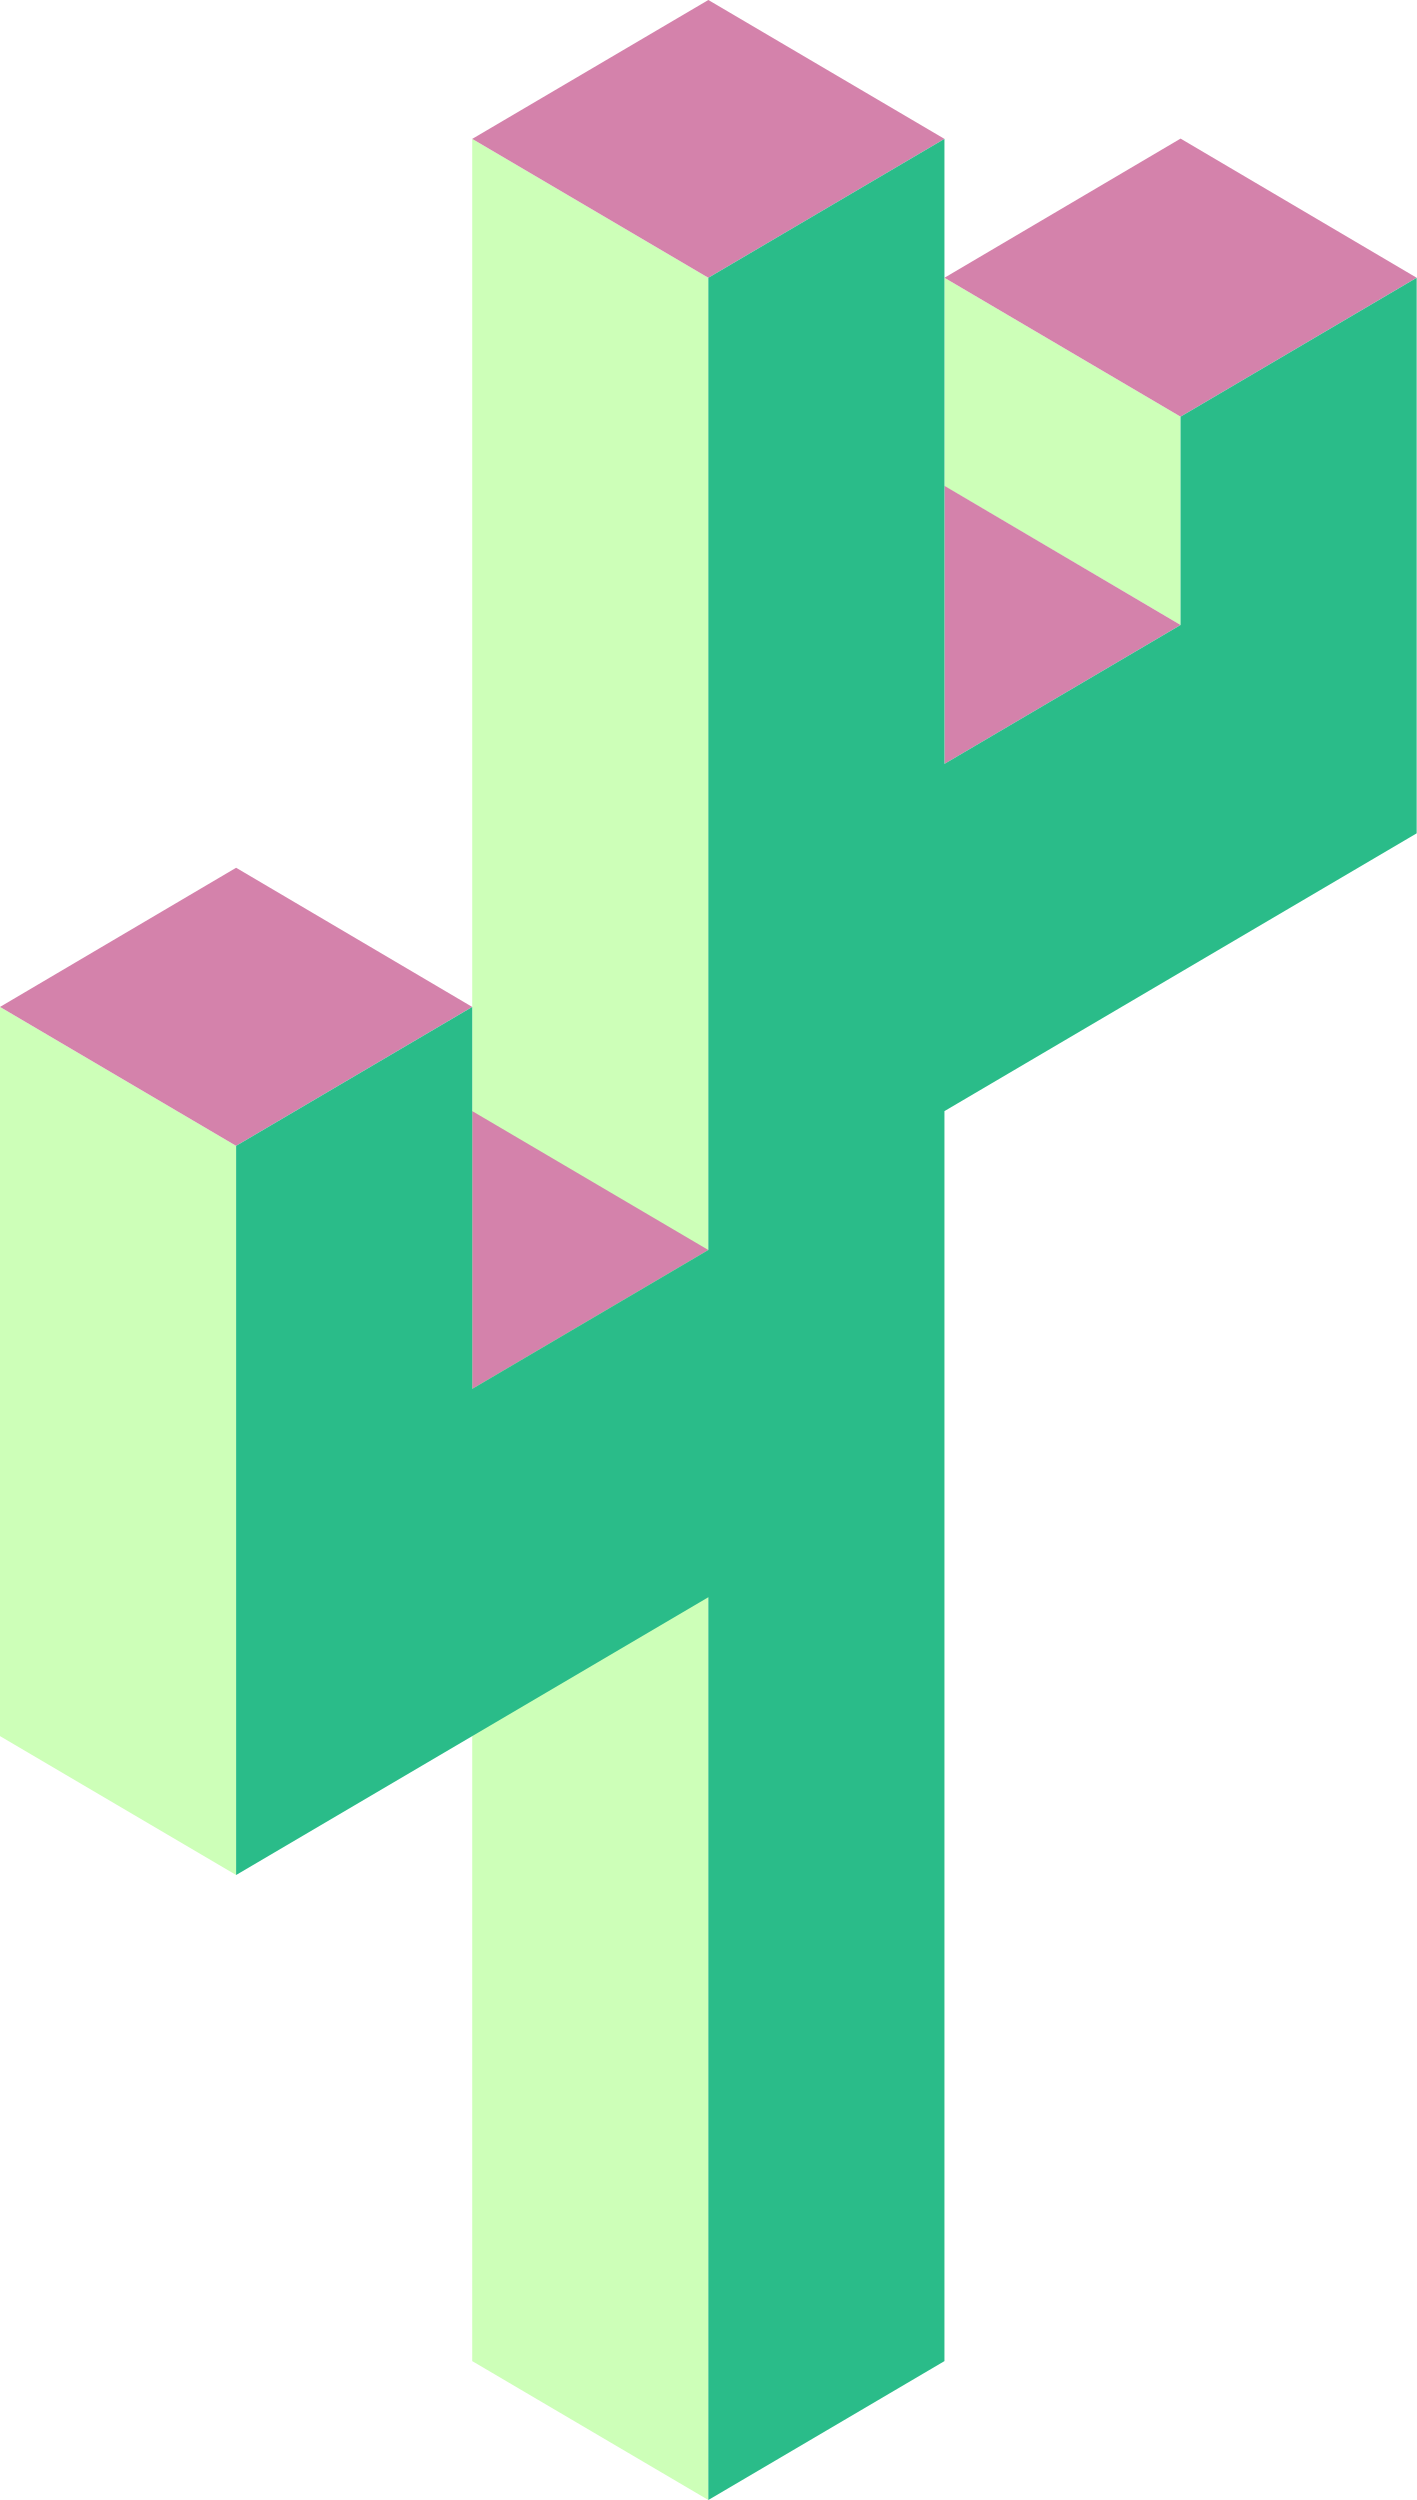
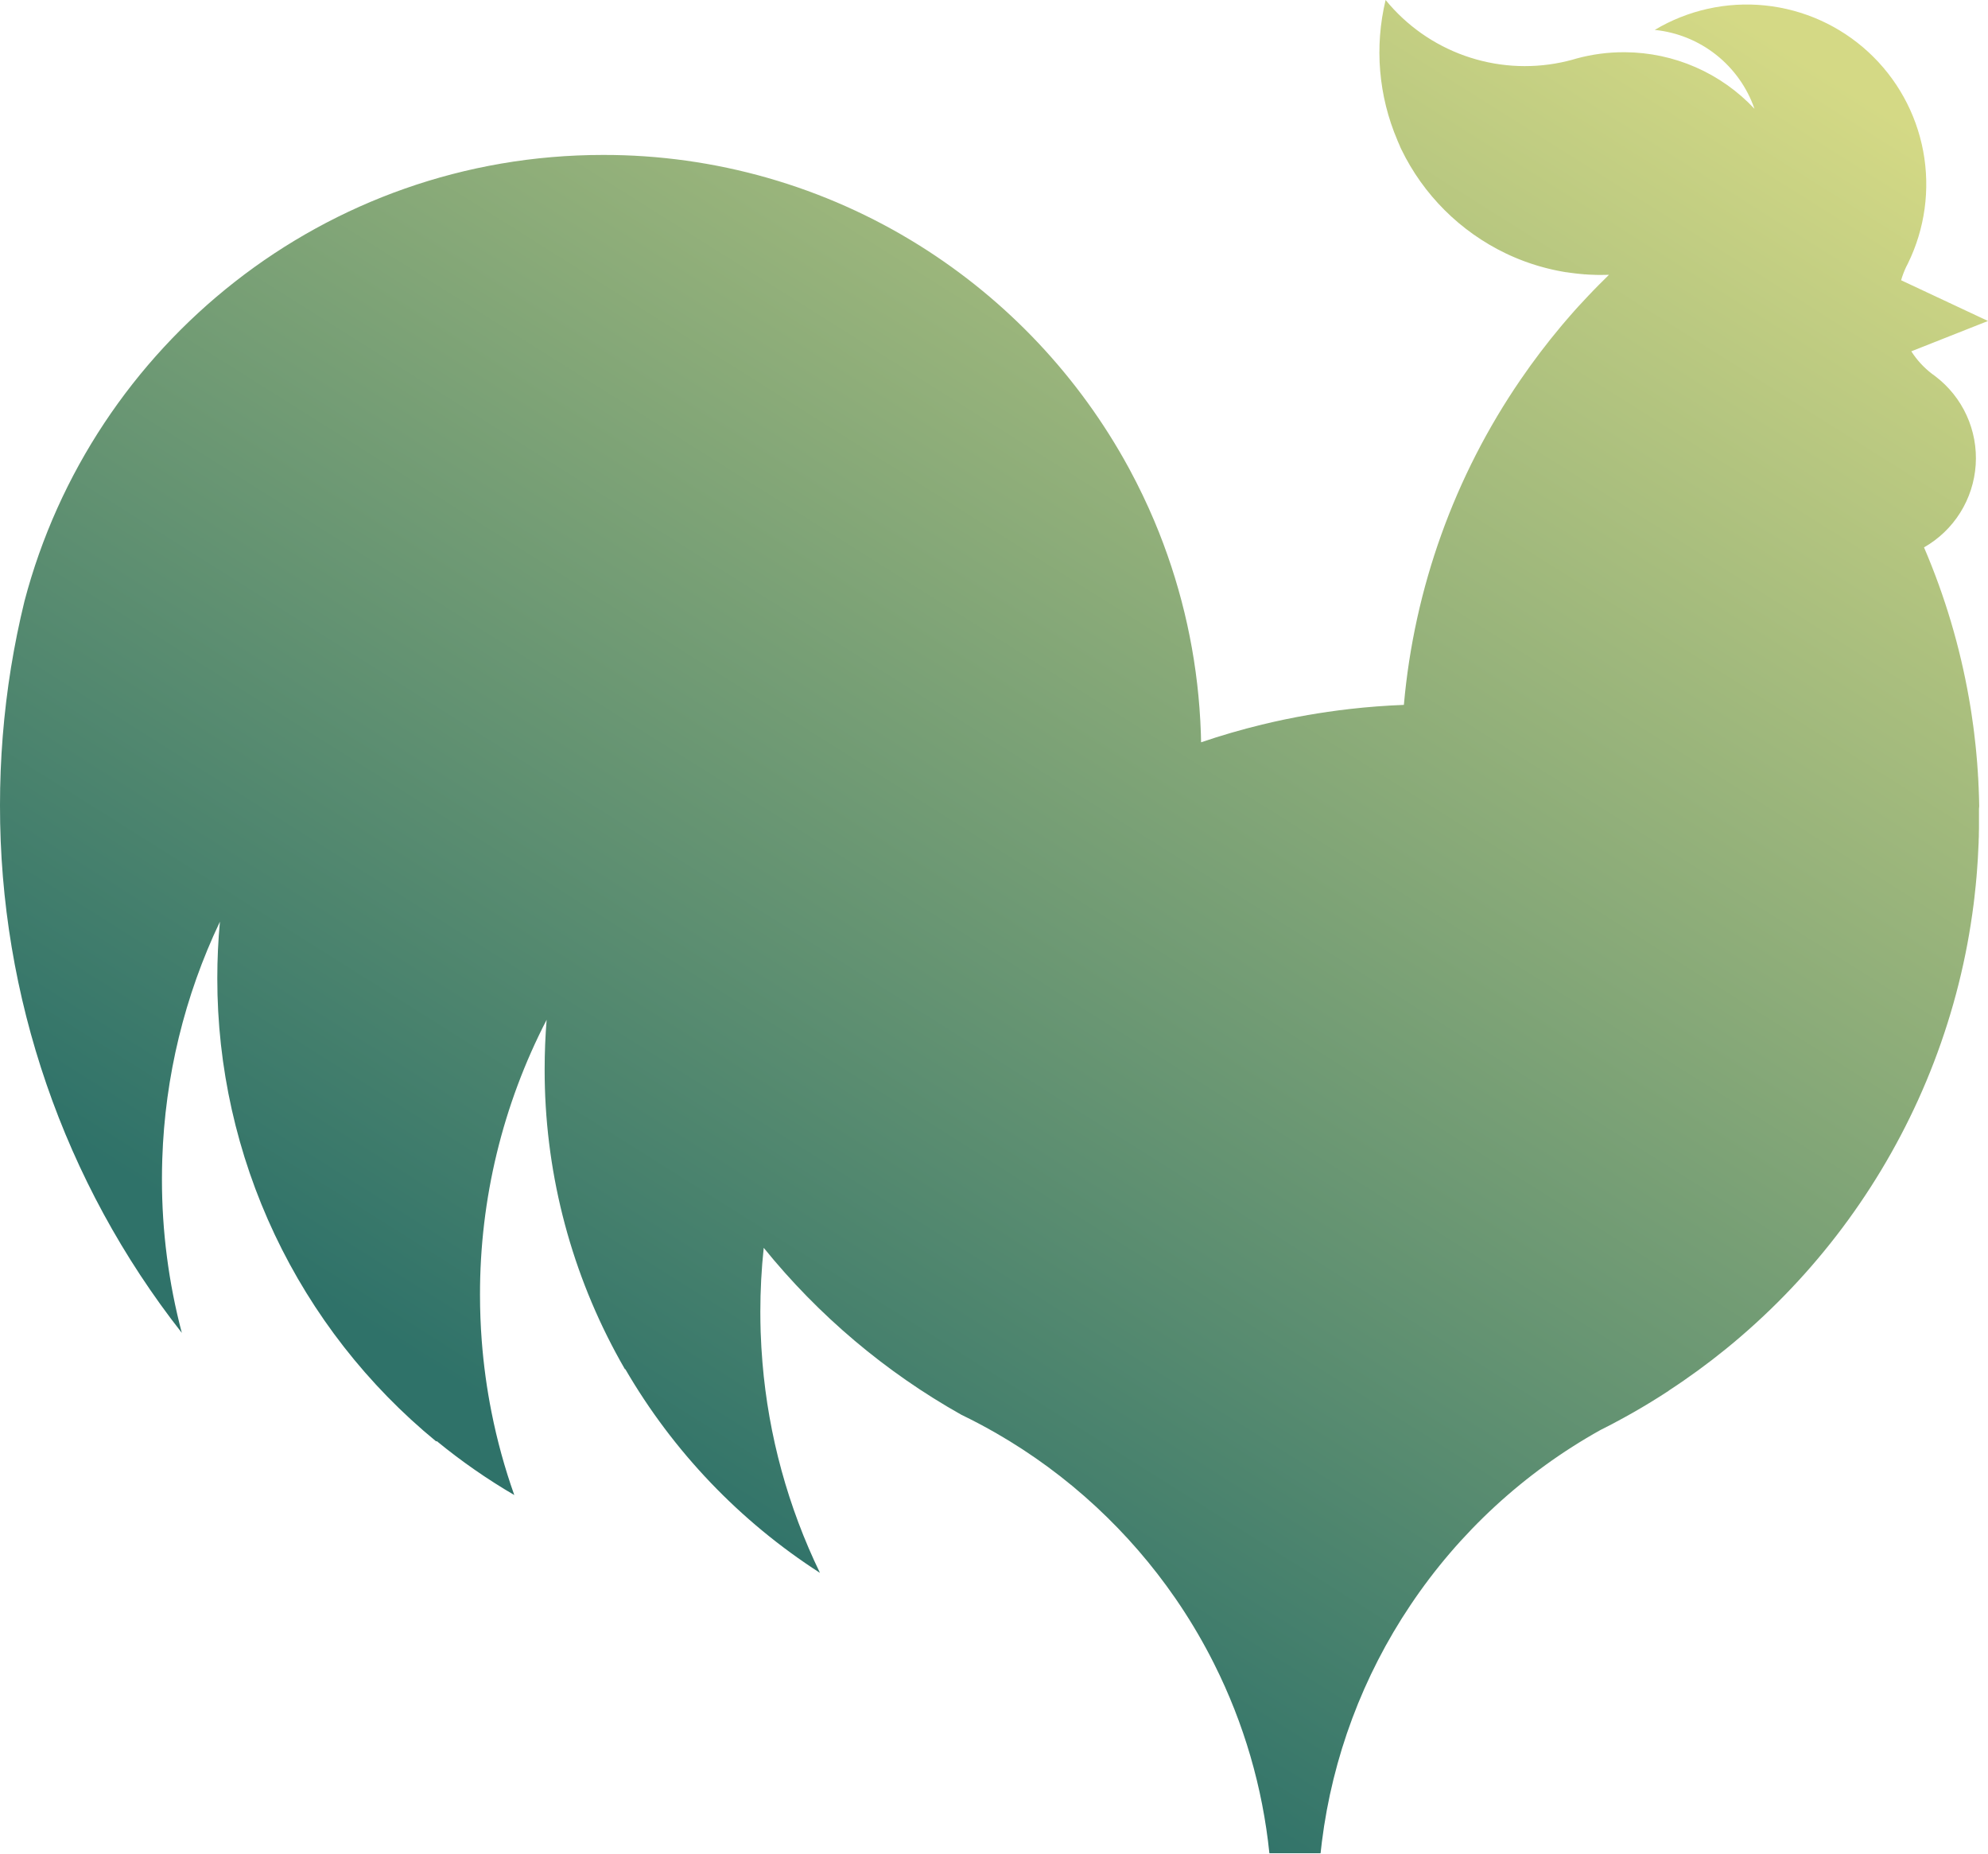
- <svg xmlns="http://www.w3.org/2000/svg" fill="none" viewBox="0 0 272 480">
-   <path fill="#cdffb8" d="M181.334 93.333v-40L226.667 80v40zM136.001 53.333 90.667 26.667v426.666L136.001 480zM45.333 220 0 193.334v140L45.333 360z" />
-   <path fill="#d482ab" d="M90.667 26.667 136.001 0l45.333 26.667-45.333 26.666zM181.334 53.33l45.333-26.72L272 53.33 226.667 80zM136 240l-45.333-26.67v53.34zM0 193.33l45.333-26.72 45.334 26.72L45.333 220zM181.334 93.277 226.667 120l-45.333 26.67z" />
-   <path fill="#2abc89" d="m136 53.333 45.333-26.666v120L226.667 120V80L272 53.333V160l-90.667 53.333v240L136 480V306.667L45.334 360V220l45.333-26.667v73.334L136 240z" />
+ <svg xmlns="http://www.w3.org/2000/svg" width="515" height="480" viewBox="0 0 515 480" fill="none">
+   <path d="M512.662 210.074C512.662 210.621 512.662 211.172 512.662 211.719C512.662 212.265 512.662 212.781 512.662 213.317C512.662 213.729 512.662 214.147 512.662 214.564L512.631 215.982C512.631 216.456 512.631 216.925 512.59 217.399C512.59 217.977 512.569 218.554 512.528 219.131C512.487 220.214 512.43 221.291 512.369 222.368C512.307 223.446 512.23 224.513 512.147 225.58C512.106 226.095 512.065 226.652 512.018 227.188C511.988 227.554 511.952 227.92 511.915 228.286C511.879 228.652 511.849 229.018 511.813 229.384C511.703 230.48 511.584 231.573 511.457 232.662C511.401 233.178 511.339 233.662 511.277 234.162C510.831 237.65 510.288 241.106 509.65 244.528C507.039 258.432 502.763 271.969 496.915 284.848C485.535 309.912 468.498 331.99 447.147 349.344C442.39 353.209 437.435 356.822 432.301 360.169C432.303 360.179 432.303 360.19 432.301 360.2C429.283 362.179 426.194 364.069 423.032 365.87C422.255 366.308 421.487 366.746 420.694 367.174C418.689 368.284 416.661 369.349 414.608 370.37C394.847 381.382 377.976 396.928 365.38 415.731C353.045 434.105 345.186 455.118 342.434 477.082C342.314 478.052 342.202 479.024 342.099 480H328.84C327.089 462.946 322.254 446.353 314.571 431.03L314.473 430.829C311.88 425.675 308.978 420.683 305.781 415.881L305.693 415.752C305.317 415.185 304.931 414.618 304.545 414.056L304.432 413.891C298.518 405.333 291.691 397.444 284.071 390.365C284.02 390.323 283.972 390.278 283.927 390.231C276.034 382.917 267.342 376.519 258.015 371.159L257.639 370.947C254.834 369.346 251.971 367.839 249.05 366.427C229.4 355.388 212.024 340.714 197.845 323.184V323.21C197.259 328.714 196.967 334.246 196.969 339.782C196.969 341.524 197 343.256 197.052 344.983C197.144 347.653 197.3 350.304 197.52 352.937C199.095 371.844 204.143 390.298 212.412 407.37C191.672 394.029 174.392 375.949 161.995 354.617H161.886C161.073 353.215 160.282 351.798 159.513 350.365C147.387 327.806 141.058 302.583 141.093 276.967C141.093 272.64 141.265 268.36 141.608 264.127C130.226 286.141 124.306 310.576 124.347 335.364C124.347 339.364 124.497 343.316 124.795 347.22C125.268 353.465 126.117 359.676 127.339 365.818C128.782 373.084 130.749 380.235 133.225 387.215C126.173 383.094 119.458 378.422 113.142 373.241C113.093 373.267 113.044 373.297 112.998 373.329C95.257 358.789 80.965 340.484 71.158 319.737C61.351 298.991 56.274 276.321 56.293 253.369C56.293 248.424 56.52 243.539 56.973 238.714C47.816 257.943 42.731 278.861 42.04 300.153C41.981 301.909 41.952 303.675 41.952 305.452C41.946 318.873 43.677 332.239 47.102 345.215C16.518 306.249 -0.073 258.113 0 208.559C-0.004 196.619 0.948 184.697 2.848 172.909C3.792 167.105 4.954 161.378 6.334 155.728C23.796 89.197 84.285 40.129 156.227 40.129C185.194 40.082 213.588 48.201 238.159 63.557C260.881 77.764 279.559 97.597 292.387 121.14L292.758 121.831C295.051 126.092 297.147 130.47 299.045 134.965C305.532 150.362 309.478 166.711 310.729 183.373C310.897 185.583 311.019 187.816 311.095 190.074C311.095 190.801 311.136 191.528 311.146 192.255C316.296 190.502 321.555 188.973 326.924 187.667C330.868 186.708 334.859 185.878 338.896 185.177H338.927C340.59 184.883 342.264 184.621 343.943 184.373C345.855 184.095 347.776 183.846 349.705 183.626C354.312 183.1 358.97 182.746 363.68 182.564C366.354 152.316 376.787 123.273 393.969 98.249C397.22 93.506 400.687 88.937 404.371 84.542L404.654 84.202L404.932 83.877C405.164 83.599 405.401 83.32 405.637 83.047C405.874 82.774 406.152 82.424 406.446 82.114L406.775 81.733L407.682 80.702L407.924 80.424L408.789 79.465C409.29 78.908 409.805 78.355 410.334 77.805C410.735 77.367 411.147 76.934 411.559 76.496C411.971 76.058 412.383 75.63 412.795 75.202C413.207 74.774 413.629 74.341 414.052 73.918C414.963 72.996 415.885 72.078 416.812 71.176C416.158 71.176 415.504 71.207 414.845 71.207C413.995 71.207 413.145 71.207 412.306 71.15C411.765 71.15 411.23 71.099 410.694 71.058C410.493 71.058 410.287 71.058 410.087 71.011L409.35 70.949L408.624 70.872H408.593L407.888 70.789L407.033 70.681L406.446 70.599H406.415L405.782 70.501H405.668L404.999 70.387L404.484 70.295L404.108 70.222L403.506 70.109L402.883 69.98L402.177 69.826L401.472 69.661L400.776 69.49L400.164 69.331C399.896 69.264 399.649 69.191 399.371 69.114L398.789 68.954L398.016 68.722C397.56 68.585 397.107 68.441 396.657 68.289L395.982 68.057C395.251 67.805 394.525 67.542 393.809 67.253L393.325 67.063L392.81 66.846L392.182 66.583L391.626 66.341L391.528 66.3L390.946 66.037L390.097 65.64C378.264 59.971 368.708 50.445 362.995 38.624C362.887 38.408 362.784 38.191 362.686 37.969V37.913C362.455 37.397 362.228 36.882 362.007 36.366C362.005 36.356 362.005 36.346 362.007 36.335C357.105 24.869 356.032 12.126 358.948 0C364.331 6.593 371.414 11.585 379.429 14.434C387.444 17.284 396.086 17.883 404.417 16.165C405.365 15.969 406.302 15.746 407.229 15.495L407.8 15.33L408.387 15.16C412.378 14.072 416.496 13.522 420.632 13.526H420.967C427.26 13.562 433.479 14.88 439.246 17.401C445.013 19.921 450.206 23.591 454.51 28.186C452.597 22.667 449.148 17.811 444.569 14.189C439.99 10.568 434.472 8.333 428.665 7.748C437.276 2.603 447.318 0.382 457.292 1.416C467.267 2.45 476.64 6.684 484.015 13.486C491.39 20.287 496.371 29.293 498.216 39.16C500.061 49.027 498.671 59.226 494.253 68.238C494.088 68.542 493.934 68.846 493.785 69.155C493.261 70.261 492.829 71.407 492.492 72.583L515 83.135L495.134 90.991C496.559 93.227 498.367 95.195 500.474 96.805C500.757 97.027 501.04 97.238 501.333 97.439C504.842 100.097 507.637 103.585 509.466 107.591C511.295 111.596 512.101 115.994 511.813 120.389C511.524 124.784 510.15 129.038 507.813 132.77C505.476 136.502 502.25 139.594 498.424 141.77C503.812 154.314 507.723 167.444 510.077 180.894C510.154 181.332 510.232 181.775 510.304 182.213C510.376 182.651 510.453 183.126 510.53 183.584L510.747 185.002C510.901 186.033 511.045 187.023 511.179 188.033L511.38 189.579C511.517 190.7 511.646 191.822 511.766 192.945C511.828 193.528 511.885 194.11 511.941 194.693C512.029 195.626 512.111 196.559 512.188 197.497C512.266 198.435 512.327 199.373 512.384 200.317C512.384 200.693 512.43 201.069 512.456 201.445L512.503 202.317C512.503 202.832 512.554 203.348 512.575 203.863C512.606 204.569 512.631 205.281 512.652 205.992C512.652 206.466 512.683 206.94 512.693 207.415L512.724 208.842C512.657 209.26 512.662 209.667 512.662 210.074Z" fill="url(#paint0_linear_931_2)" />
+   <defs>
+     <linearGradient id="paint0_linear_931_2" x1="215.309" y1="419.628" x2="469.15" y2="16.577" gradientUnits="userSpaceOnUse">
+       <stop stop-color="#2F7269" />
+       <stop offset="1" stop-color="#D4D985" />
+     </linearGradient>
+   </defs>
</svg>
